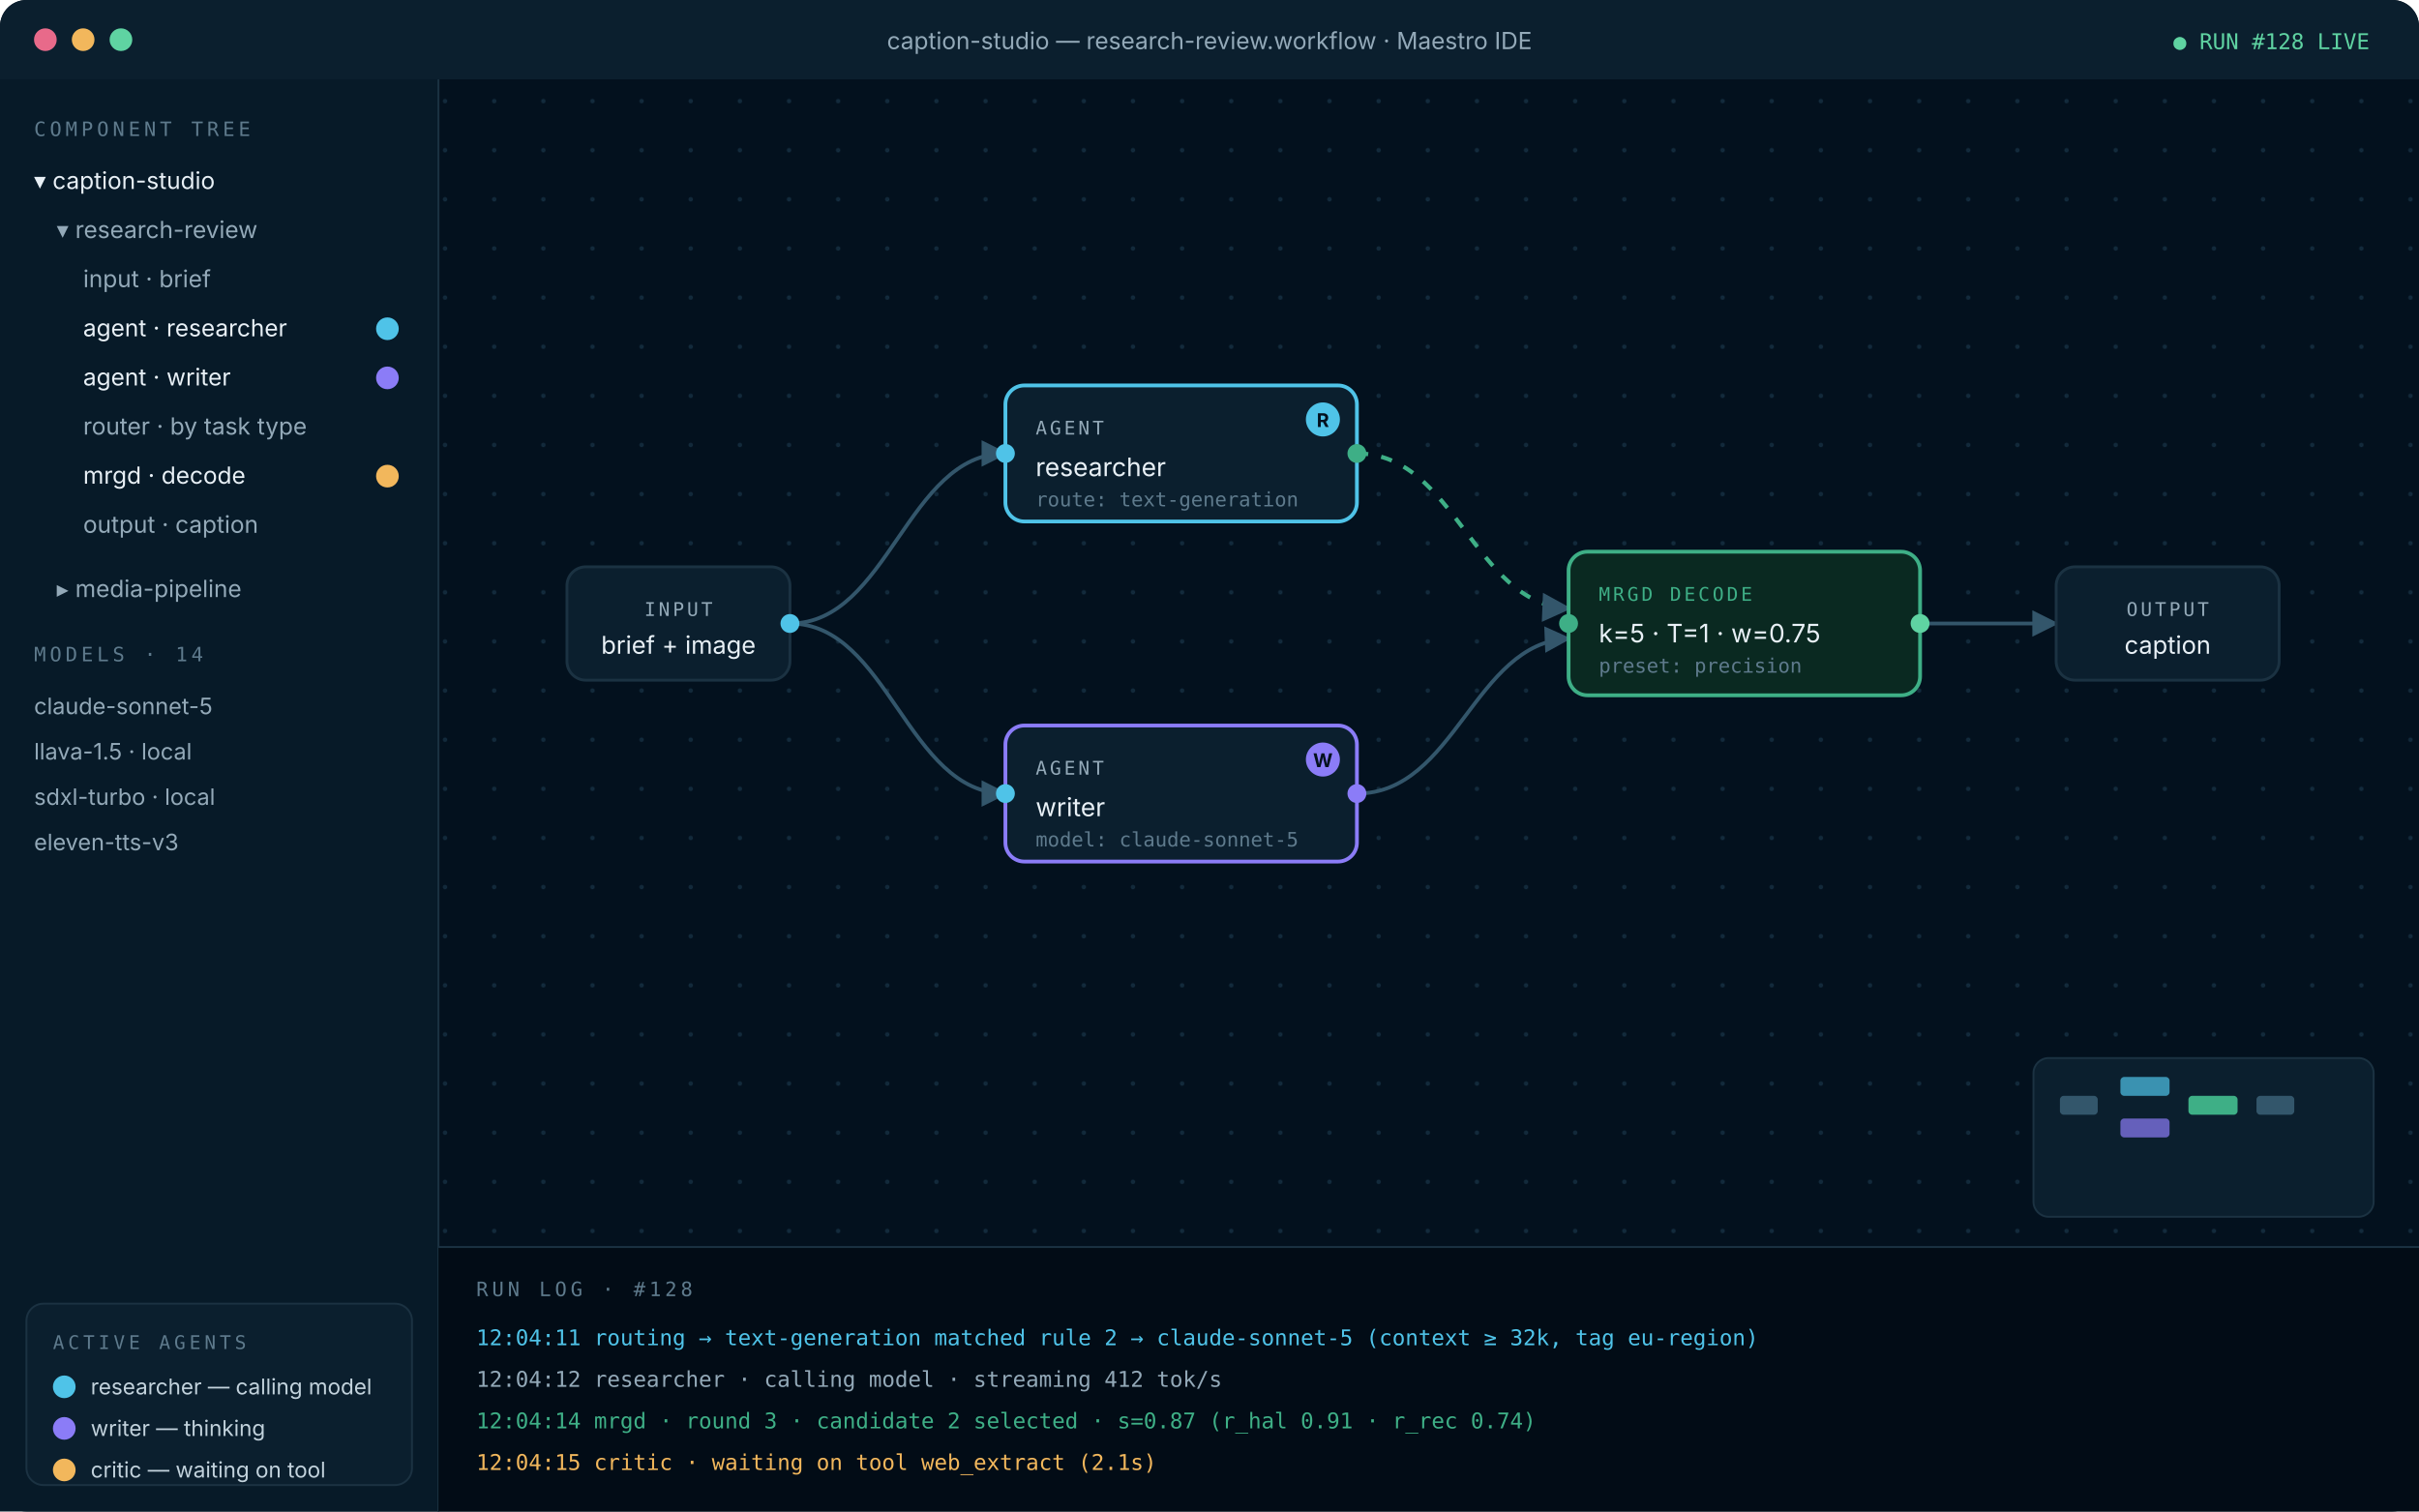
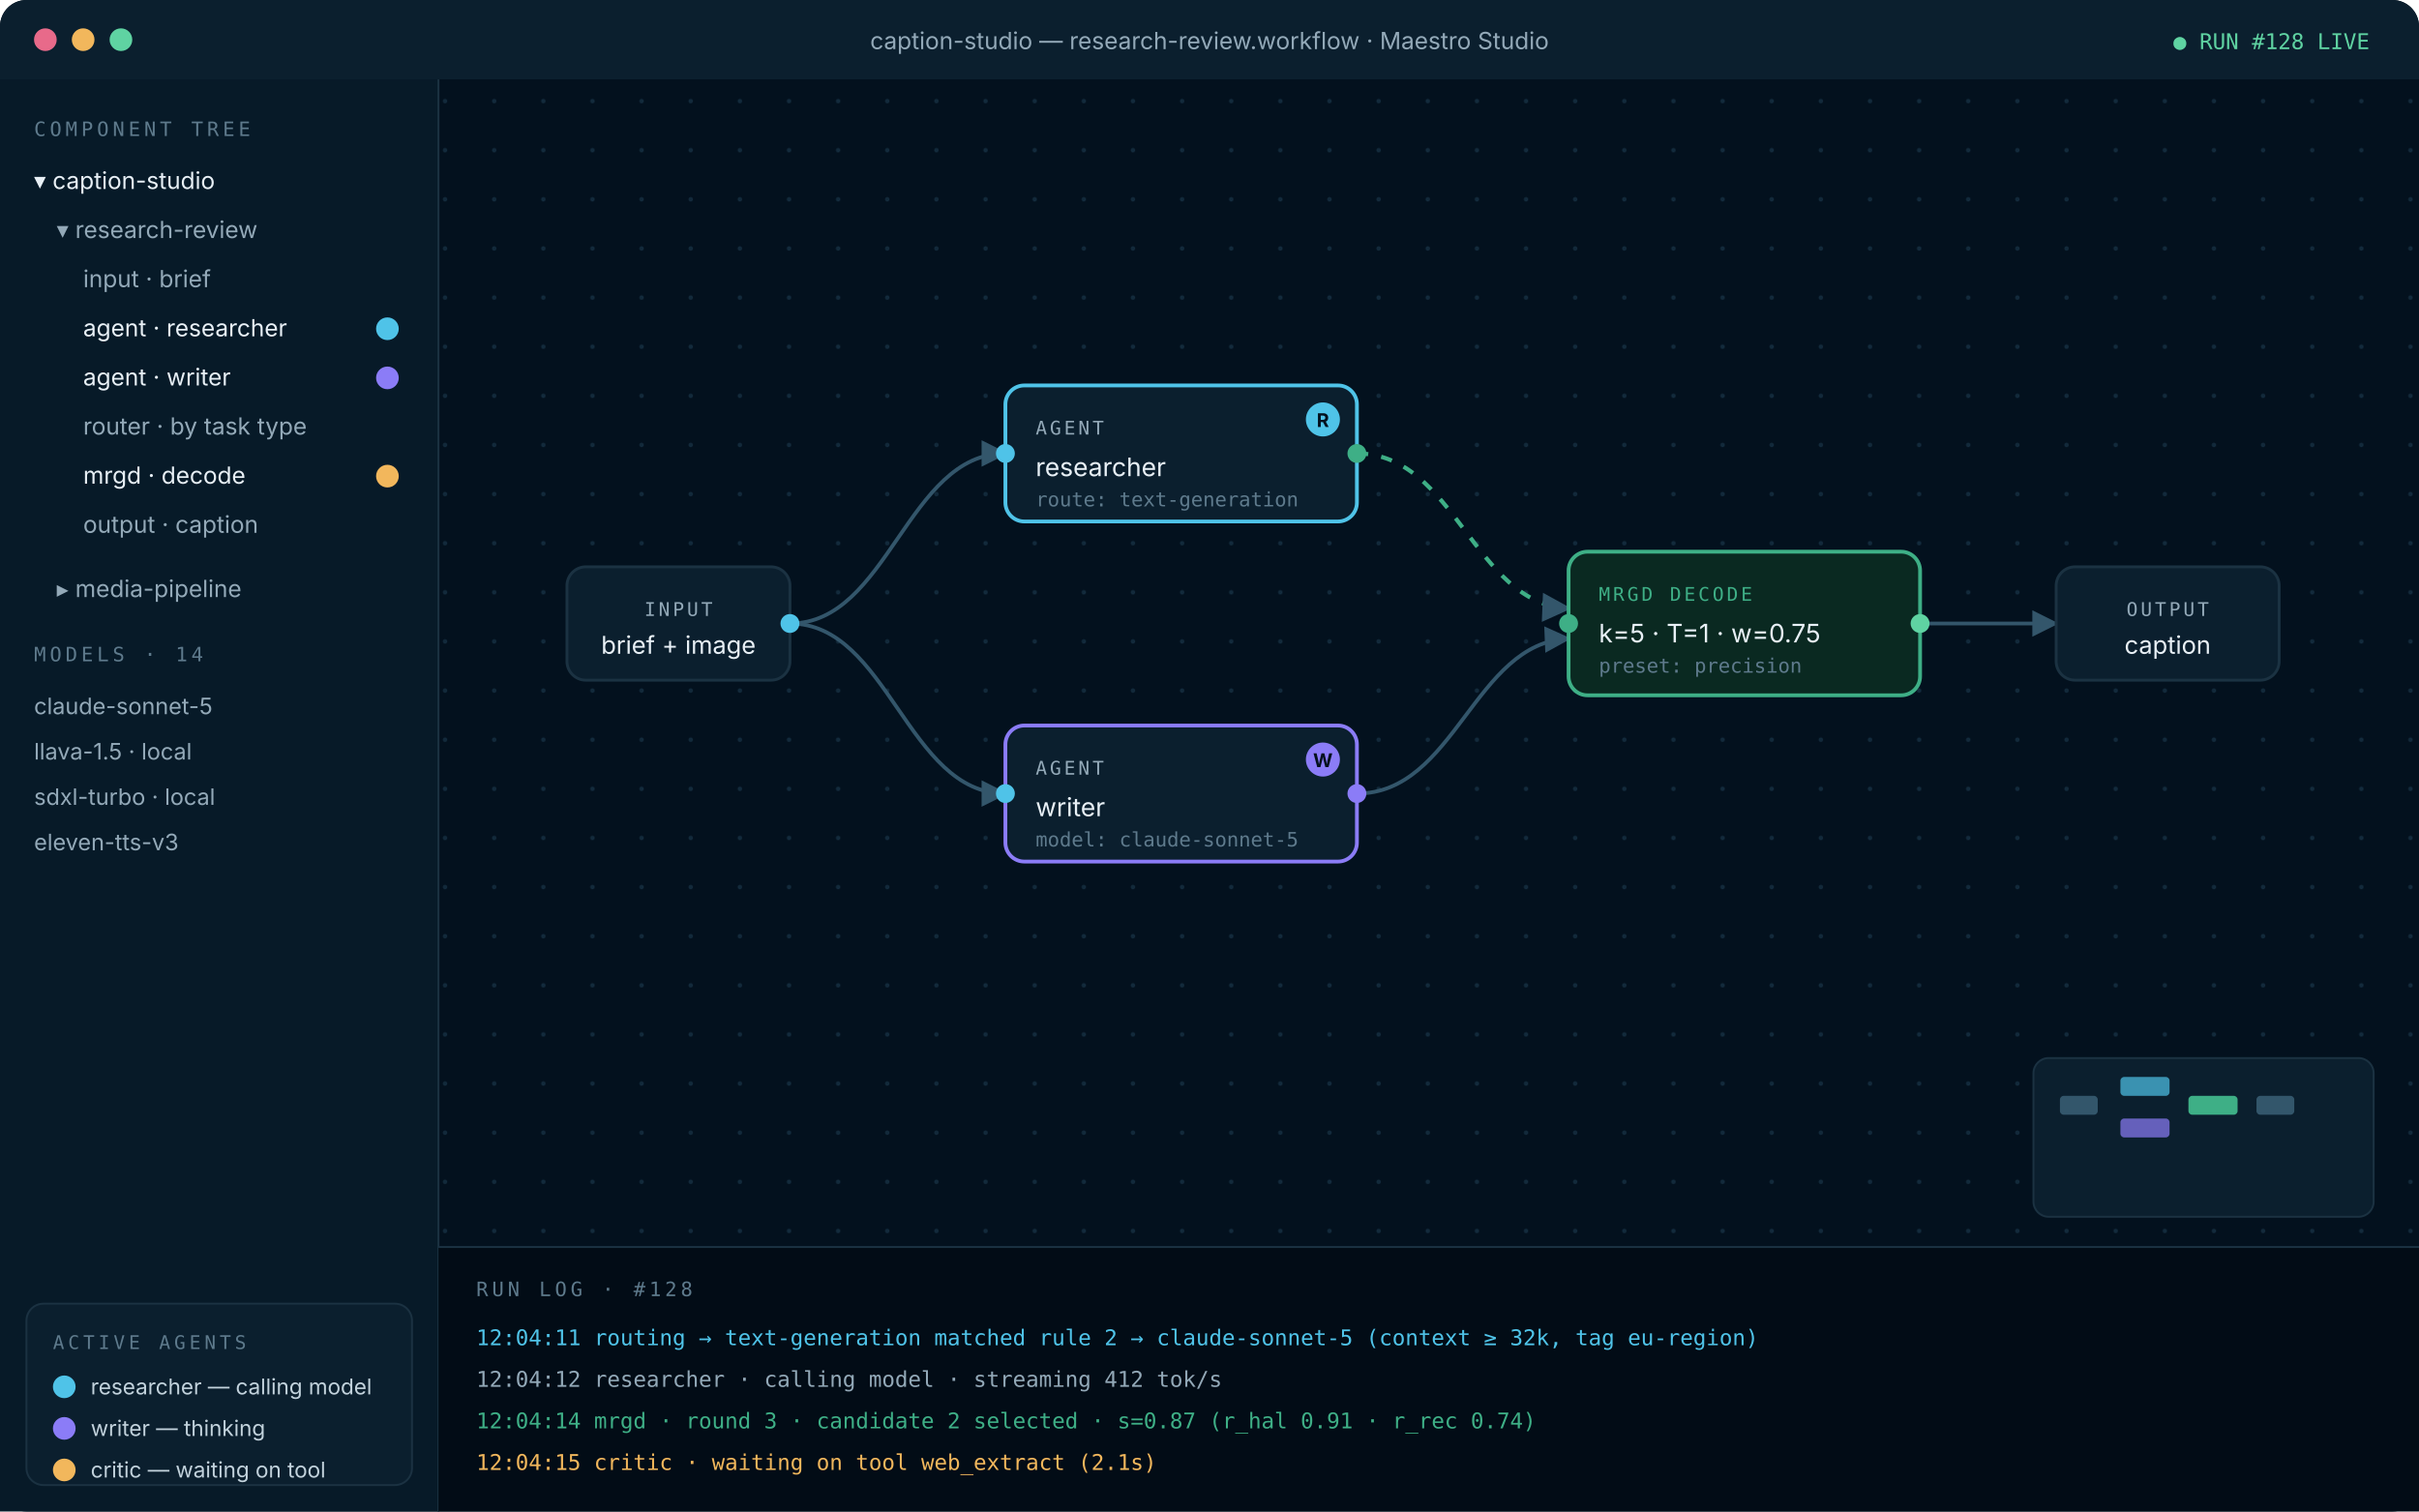
- <svg xmlns="http://www.w3.org/2000/svg" viewBox="0 0 1280 800" font-family="-apple-system, 'Segoe UI', sans-serif" role="img" aria-label="Maestro IDE canvas with live agent map">
+ <svg xmlns="http://www.w3.org/2000/svg" viewBox="0 0 1280 800" font-family="-apple-system, 'Segoe UI', sans-serif" role="img" aria-label="Maestro Studio canvas with live agent map">
  <defs>
    <pattern id="dots" width="26" height="26" patternUnits="userSpaceOnUse">
      <circle cx="1.5" cy="1.5" r="1.2" fill="#12293A" />
    </pattern>
    <marker id="arr" viewBox="0 0 10 10" refX="9" refY="5" markerWidth="7" markerHeight="7" orient="auto-start-reverse">
      <path d="M0 0 L10 5 L0 10 z" fill="#33566B" />
    </marker>
  </defs>
  <rect width="1280" height="800" rx="14" fill="#03111E" />
  <rect x="0" y="0" width="1280" height="42" rx="14" fill="#0B1F2E" />
  <rect x="0" y="28" width="1280" height="14" fill="#0B1F2E" />
  <circle cx="24" cy="21" r="6" fill="#e86a8a" />
  <circle cx="44" cy="21" r="6" fill="#f2b75c" />
  <circle cx="64" cy="21" r="6" fill="#5fd3a2" />
-   <text x="640" y="26" text-anchor="middle" fill="#93A9B8" font-size="12.5">caption-studio — research-review.workflow · Maestro IDE</text>
+   <text x="640" y="26" text-anchor="middle" fill="#93A9B8" font-size="12.5">caption-studio — research-review.workflow · Maestro Studio</text>
  <text x="1150" y="26" fill="#5fd3a2" font-size="11.5" font-family="ui-monospace, Menlo, monospace">● RUN #128 LIVE</text>
  <rect x="0" y="42" width="232" height="758" fill="#071A28" />
  <line x1="232" y1="42" x2="232" y2="800" stroke="#1B3242" />
  <text x="18" y="72" fill="#5E7A8C" font-size="10.5" letter-spacing="2" font-family="ui-monospace, Menlo, monospace">COMPONENT TREE</text>
  <text x="18" y="100" fill="#E8F0F6" font-size="12.5">▾ caption-studio</text>
  <text x="30" y="126" fill="#93A9B8" font-size="12.5">▾ research-review</text>
  <text x="44" y="152" fill="#93A9B8" font-size="12.5">input · brief</text>
  <text x="44" y="178" fill="#E8F0F6" font-size="12.5">agent · researcher</text>
  <circle cx="205" cy="174" r="6" fill="#4fc3e8" />
  <text x="44" y="204" fill="#E8F0F6" font-size="12.5">agent · writer</text>
  <circle cx="205" cy="200" r="6" fill="#8b7cf7" />
  <text x="44" y="230" fill="#93A9B8" font-size="12.5">router · by task type</text>
  <text x="44" y="256" fill="#E8F0F6" font-size="12.5">mrgd · decode</text>
  <circle cx="205" cy="252" r="6" fill="#f2b75c" />
  <text x="44" y="282" fill="#93A9B8" font-size="12.5">output · caption</text>
  <text x="30" y="316" fill="#93A9B8" font-size="12.5">▸ media-pipeline</text>
  <text x="18" y="350" fill="#5E7A8C" font-size="10.5" letter-spacing="2" font-family="ui-monospace, Menlo, monospace">MODELS · 14</text>
  <text x="18" y="378" fill="#93A9B8" font-size="12">claude-sonnet-5</text>
  <text x="18" y="402" fill="#93A9B8" font-size="12">llava-1.5 · local</text>
  <text x="18" y="426" fill="#93A9B8" font-size="12">sdxl-turbo · local</text>
  <text x="18" y="450" fill="#93A9B8" font-size="12">eleven-tts-v3</text>
  <rect x="14" y="690" width="204" height="96" rx="9" fill="#0B1F2E" stroke="#1B3242" />
  <text x="28" y="714" fill="#5E7A8C" font-size="10" letter-spacing="2" font-family="ui-monospace, Menlo, monospace">ACTIVE AGENTS</text>
  <circle cx="34" cy="734" r="6" fill="#4fc3e8" />
  <text x="48" y="738" fill="#C2D2DC" font-size="11.5">researcher — calling model</text>
  <circle cx="34" cy="756" r="6" fill="#8b7cf7" />
  <text x="48" y="760" fill="#C2D2DC" font-size="11.5">writer — thinking</text>
  <circle cx="34" cy="778" r="6" fill="#f2b75c" />
  <text x="48" y="782" fill="#C2D2DC" font-size="11.5">critic — waiting on tool</text>
  <rect x="232" y="42" width="1048" height="618" fill="url(#dots)" />
  <path d="M418 330 C 470 330, 480 240, 532 240" stroke="#33566B" stroke-width="2" fill="none" marker-end="url(#arr)" />
  <path d="M418 330 C 470 330, 480 420, 532 420" stroke="#33566B" stroke-width="2" fill="none" marker-end="url(#arr)" />
  <path d="M718 240 C 770 240, 780 320, 830 322" stroke="#3EAF86" stroke-width="2.2" fill="none" marker-end="url(#arr)" stroke-dasharray="6 7" />
  <path d="M718 420 C 770 420, 780 340, 830 338" stroke="#33566B" stroke-width="2" fill="none" marker-end="url(#arr)" />
  <path d="M1016 330 C 1050 330, 1056 330, 1088 330" stroke="#33566B" stroke-width="2" fill="none" marker-end="url(#arr)" />
  <rect x="300" y="300" width="118" height="60" rx="10" fill="#0B1F2E" stroke="#1B3242" stroke-width="1.5" />
  <text x="359" y="326" text-anchor="middle" fill="#93A9B8" font-size="10" letter-spacing="1.5" font-family="ui-monospace, Menlo, monospace">INPUT</text>
  <text x="359" y="346" text-anchor="middle" fill="#E8F0F6" font-size="13">brief + image</text>
  <circle cx="418" cy="330" r="5" fill="#4fc3e8" />
  <rect x="532" y="204" width="186" height="72" rx="10" fill="#0B1F2E" stroke="#4fc3e8" stroke-width="2" />
  <text x="548" y="230" fill="#93A9B8" font-size="10" letter-spacing="1.5" font-family="ui-monospace, Menlo, monospace">AGENT</text>
  <text x="548" y="252" fill="#E8F0F6" font-size="13.5">researcher</text>
  <text x="548" y="268" fill="#5E7A8C" font-size="10.5" font-family="ui-monospace, Menlo, monospace">route: text-generation</text>
  <circle cx="700" cy="222" r="9" fill="#4fc3e8" />
  <text x="700" y="226" text-anchor="middle" fill="#03111E" font-size="10" font-weight="700">R</text>
  <circle cx="532" cy="240" r="5" fill="#4fc3e8" />
  <circle cx="718" cy="240" r="5" fill="#3EAF86" />
  <rect x="532" y="384" width="186" height="72" rx="10" fill="#0B1F2E" stroke="#8b7cf7" stroke-width="2" />
  <text x="548" y="410" fill="#93A9B8" font-size="10" letter-spacing="1.5" font-family="ui-monospace, Menlo, monospace">AGENT</text>
  <text x="548" y="432" fill="#E8F0F6" font-size="13.5">writer</text>
  <text x="548" y="448" fill="#5E7A8C" font-size="10.5" font-family="ui-monospace, Menlo, monospace">model: claude-sonnet-5</text>
  <circle cx="700" cy="402" r="9" fill="#8b7cf7" />
  <text x="700" y="406" text-anchor="middle" fill="#03111E" font-size="10" font-weight="700">W</text>
  <circle cx="532" cy="420" r="5" fill="#4fc3e8" />
  <circle cx="718" cy="420" r="5" fill="#8b7cf7" />
  <rect x="830" y="292" width="186" height="76" rx="10" fill="#0A2921" stroke="#3EAF86" stroke-width="2" />
  <text x="846" y="318" fill="#3EAF86" font-size="10" letter-spacing="1.5" font-family="ui-monospace, Menlo, monospace">MRGD DECODE</text>
  <text x="846" y="340" fill="#E8F0F6" font-size="13.5">k=5 · T=1 · w=0.75</text>
  <text x="846" y="356" fill="#5E7A8C" font-size="10.5" font-family="ui-monospace, Menlo, monospace">preset: precision</text>
  <circle cx="830" cy="330" r="5" fill="#3EAF86" />
  <circle cx="1016" cy="330" r="5" fill="#5fd3a2" />
  <rect x="1088" y="300" width="118" height="60" rx="10" fill="#0B1F2E" stroke="#1B3242" stroke-width="1.5" />
  <text x="1147" y="326" text-anchor="middle" fill="#93A9B8" font-size="10" letter-spacing="1.5" font-family="ui-monospace, Menlo, monospace">OUTPUT</text>
  <text x="1147" y="346" text-anchor="middle" fill="#E8F0F6" font-size="13">caption</text>
  <rect x="1076" y="560" width="180" height="84" rx="8" fill="#0B1F2E" stroke="#1B3242" />
  <rect x="1090" y="580" width="20" height="10" rx="2" fill="#33566B" />
  <rect x="1122" y="570" width="26" height="10" rx="2" fill="#4fc3e8" opacity="0.7" />
  <rect x="1122" y="592" width="26" height="10" rx="2" fill="#8b7cf7" opacity="0.7" />
  <rect x="1158" y="580" width="26" height="10" rx="2" fill="#3EAF86" />
  <rect x="1194" y="580" width="20" height="10" rx="2" fill="#33566B" />
  <rect x="232" y="660" width="1048" height="140" fill="#020C16" />
  <line x1="232" y1="660" x2="1280" y2="660" stroke="#1B3242" />
  <text x="252" y="686" fill="#5E7A8C" font-size="10.5" letter-spacing="2" font-family="ui-monospace, Menlo, monospace">RUN LOG · #128</text>
  <text x="252" y="712" fill="#4fc3e8" font-size="11.5" font-family="ui-monospace, Menlo, monospace">12:04:11 routing → text-generation matched rule 2 → claude-sonnet-5 (context ≥ 32k, tag eu-region)</text>
  <text x="252" y="734" fill="#93A9B8" font-size="11.5" font-family="ui-monospace, Menlo, monospace">12:04:12 researcher · calling model · streaming 412 tok/s</text>
  <text x="252" y="756" fill="#3EAF86" font-size="11.5" font-family="ui-monospace, Menlo, monospace">12:04:14 mrgd · round 3 · candidate 2 selected · s=0.87 (r_hal 0.91 · r_rec 0.74)</text>
  <text x="252" y="778" fill="#f2b75c" font-size="11.5" font-family="ui-monospace, Menlo, monospace">12:04:15 critic · waiting on tool web_extract (2.1s)</text>
</svg>
